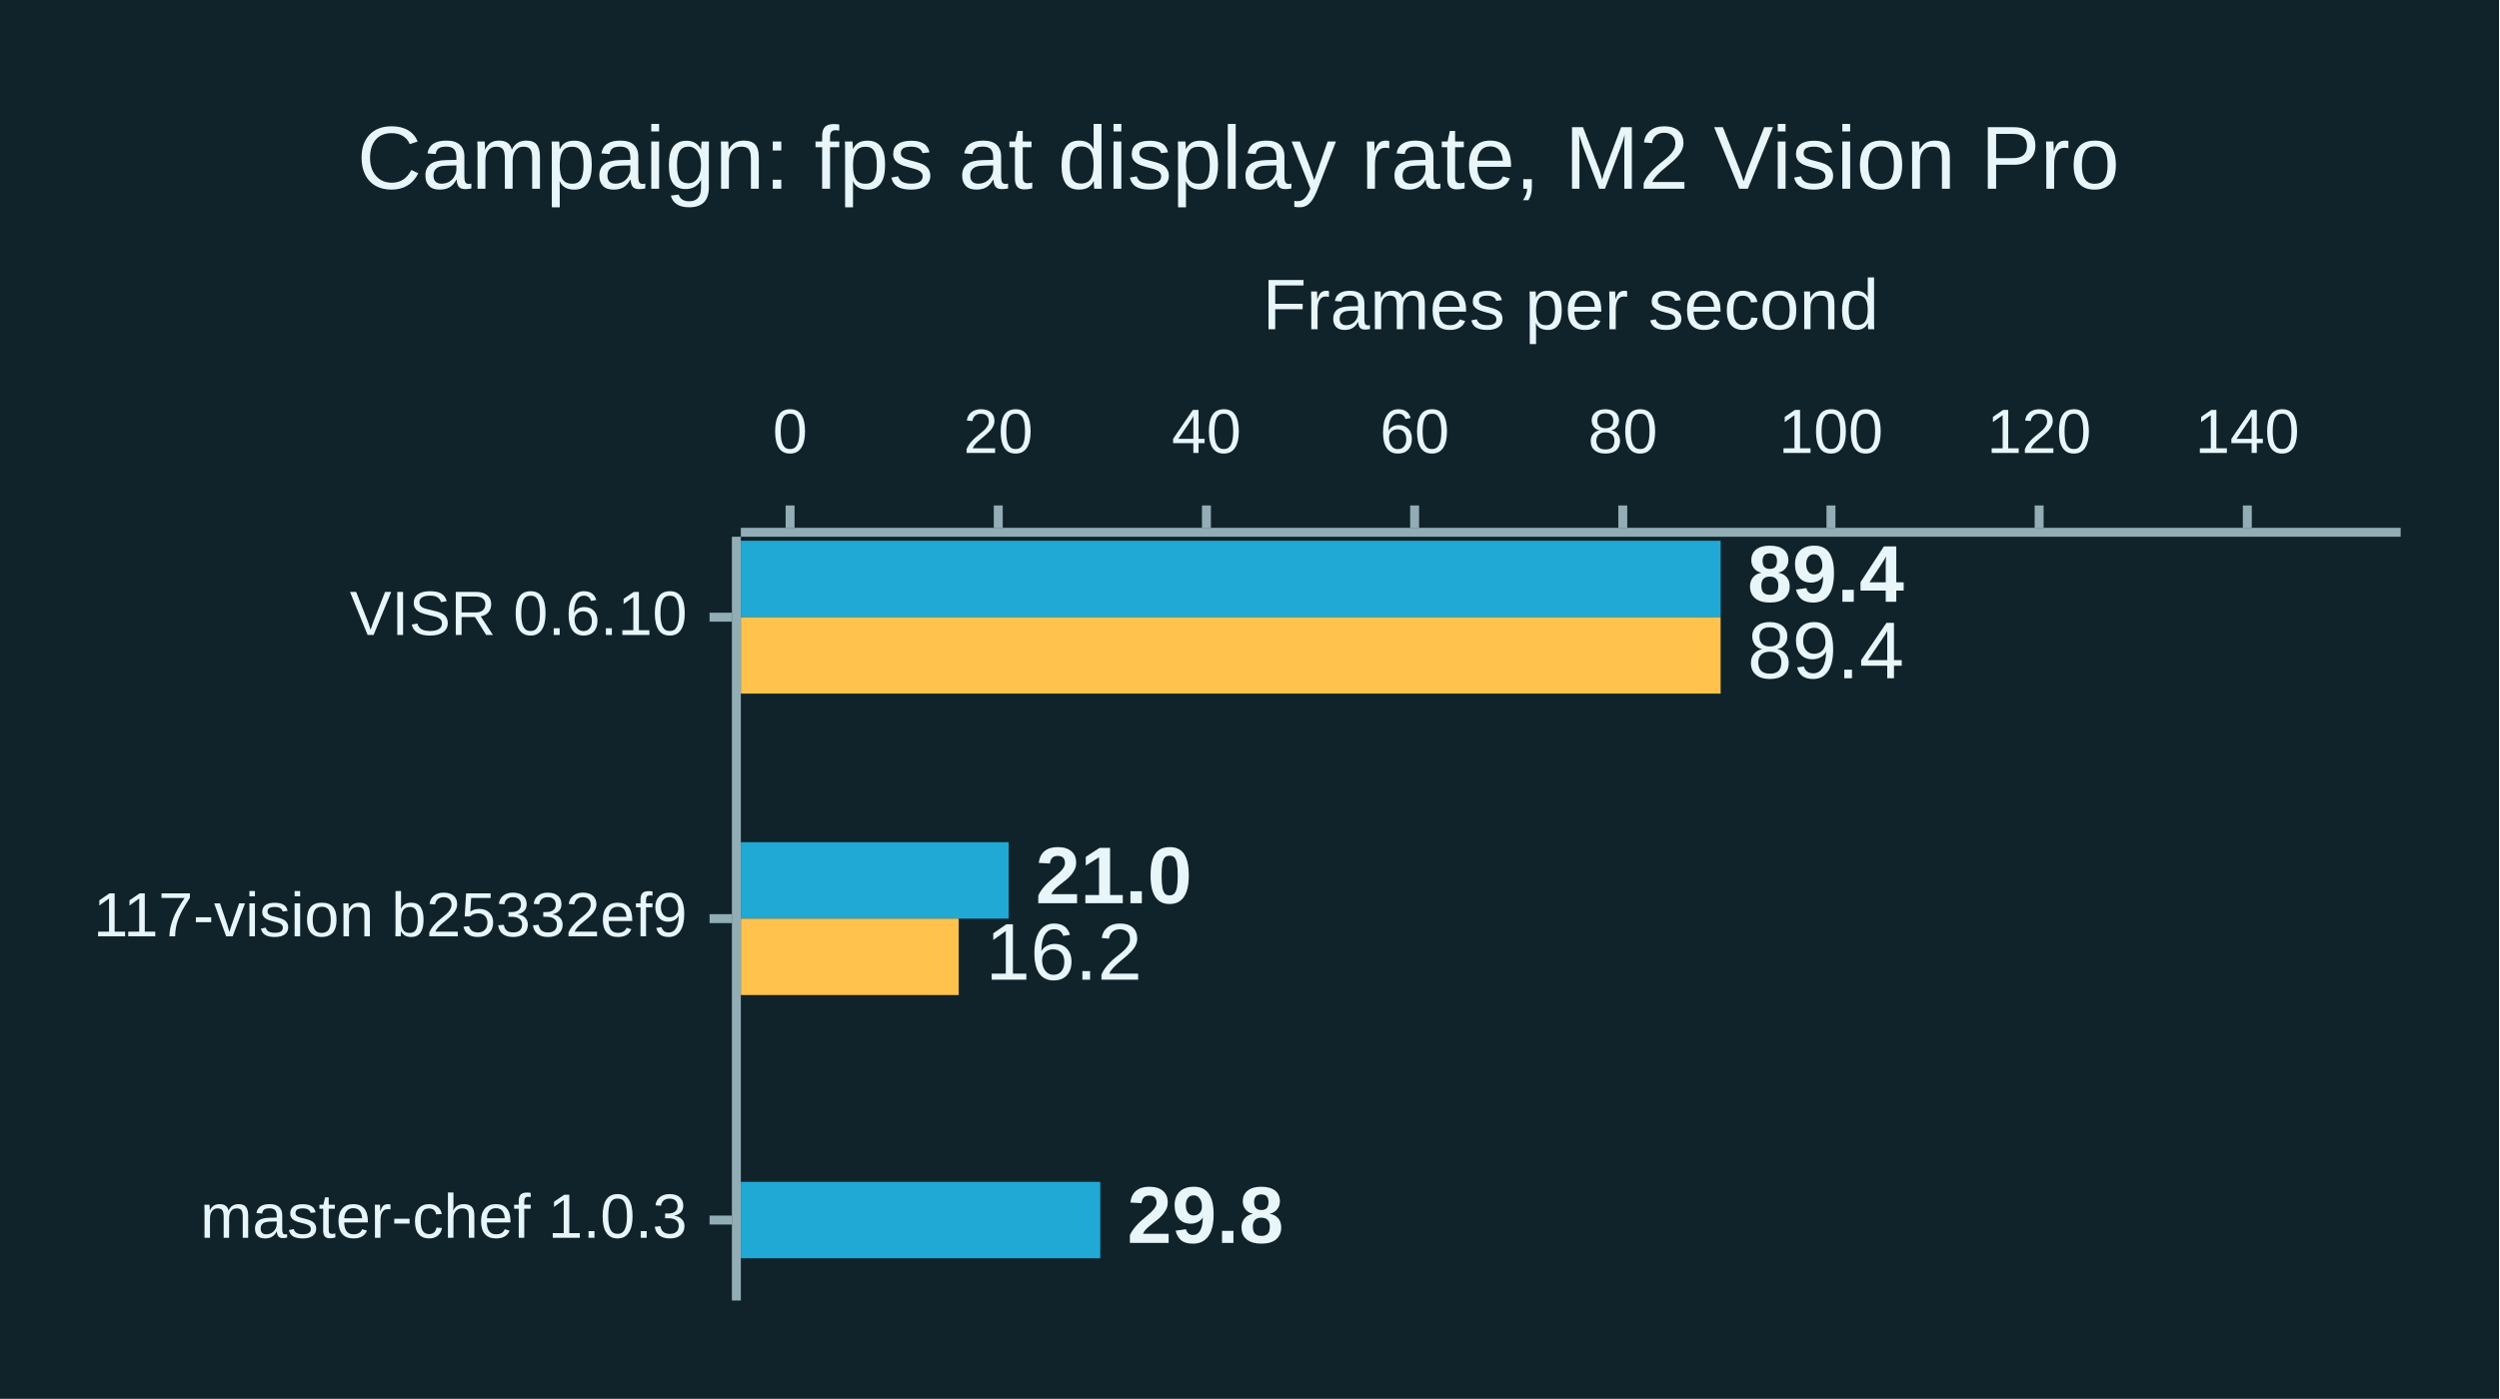
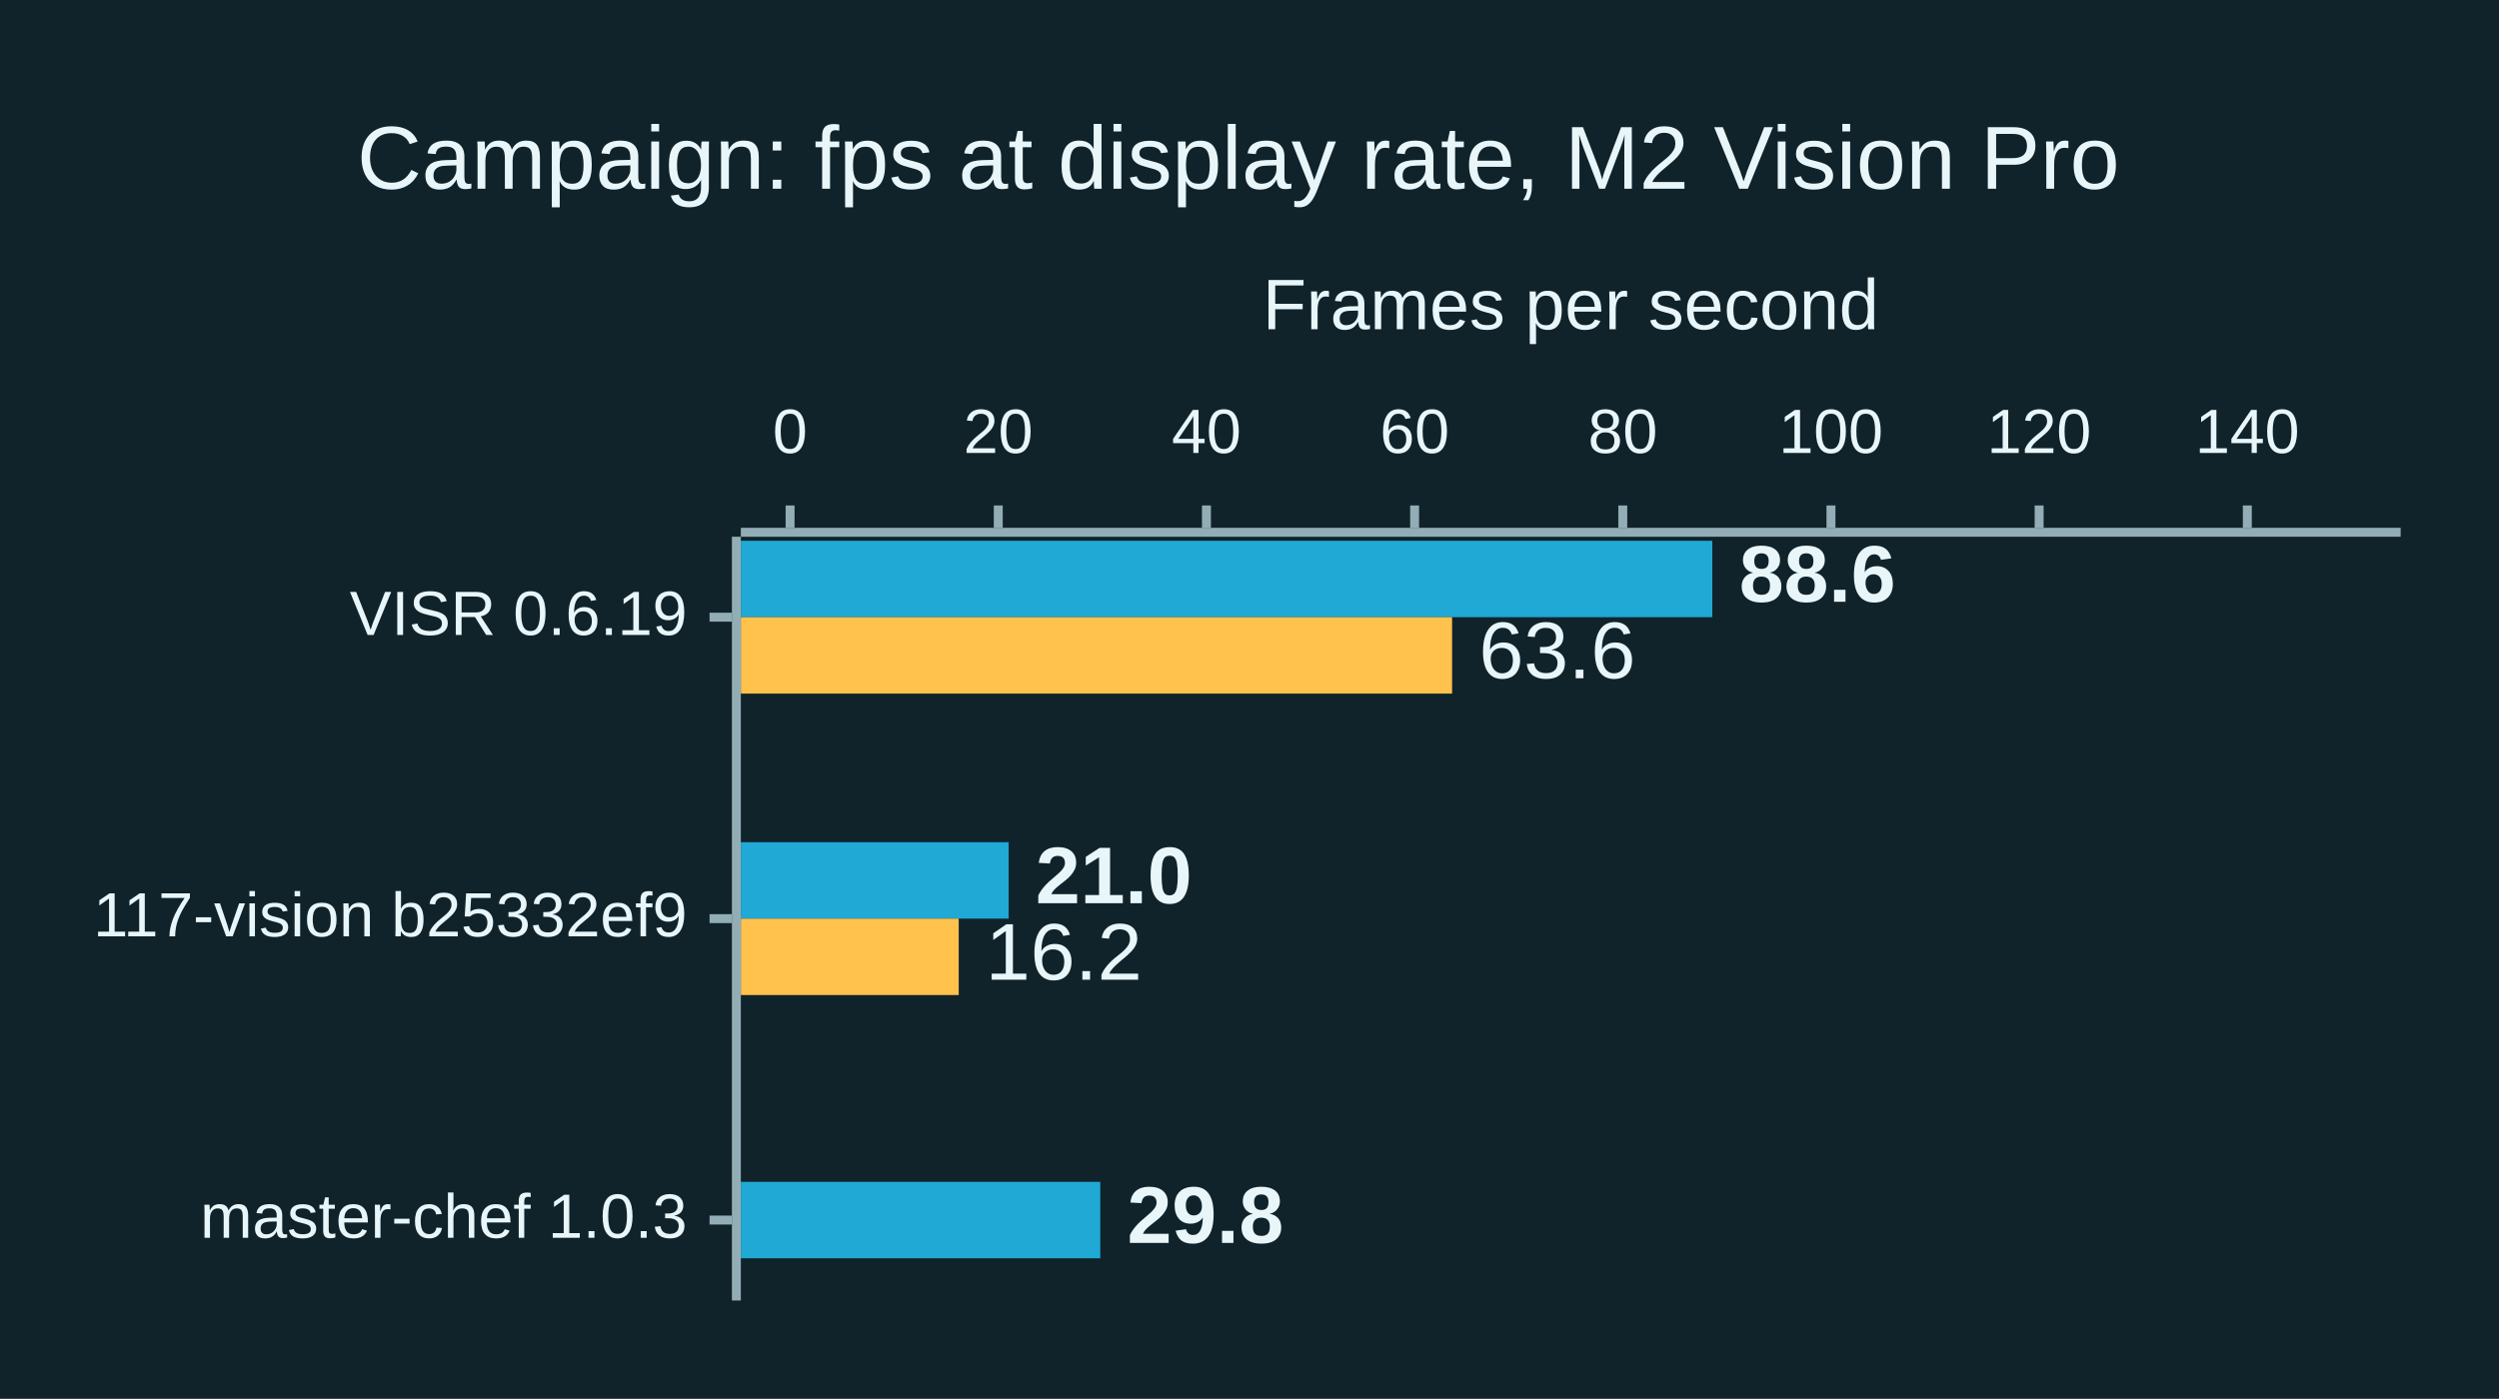
- <svg xmlns="http://www.w3.org/2000/svg" color="#e8f6fa" id="static" width="100%" style="max-width: 559px;" viewBox="-17 -15 559 313" role="graphics-document document" aria-roledescription="xychart">
+ <svg xmlns="http://www.w3.org/2000/svg" color="#e8f6fa" data-source-sha256="c49a90afa22ebf057480425b1a281d9a74910f517139d8b421403e351282b533" id="static" width="100%" style="max-width: 559px;" viewBox="-17 -15 559 313" role="graphics-document document" aria-roledescription="xychart">
  <style>#static{font-family:"trebuchet ms",verdana,arial,sans-serif;font-size:16px;fill:#333;}@keyframes edge-animation-frame{from{stroke-dashoffset:0;}}@keyframes dash{to{stroke-dashoffset:0;}}#static .edge-animation-slow{stroke-dasharray:9,5!important;stroke-dashoffset:900;animation:dash 50s linear infinite;stroke-linecap:round;}#static .edge-animation-fast{stroke-dasharray:9,5!important;stroke-dashoffset:900;animation:dash 20s linear infinite;stroke-linecap:round;}#static .error-icon{fill:hsl(220.588, 100%, 98.333%);}#static .error-text{fill:rgb(8.5, 5.75, 0);stroke:rgb(8.5, 5.75, 0);}#static .edge-thickness-normal{stroke-width:1px;}#static .edge-thickness-thick{stroke-width:3.5px;}#static .edge-pattern-solid{stroke-dasharray:0;}#static .edge-thickness-invisible{stroke-width:0;fill:none;}#static .edge-pattern-dashed{stroke-dasharray:3;}#static .edge-pattern-dotted{stroke-dasharray:2;}#static .marker{fill:#0b0b0b;stroke:#0b0b0b;}#static .marker.cross{stroke:#0b0b0b;}#static svg{font-family:"trebuchet ms",verdana,arial,sans-serif;font-size:16px;}#static p{margin:0;}#static :root{--mermaid-font-family:"trebuchet ms",verdana,arial,sans-serif;}</style>
  <g />
  <g class="main">
    <rect width="559" height="313" class="background" fill="#10232b" x="-17" y="-15" />
    <g class="chart-title">
      <text x="0" y="0" fill="#e8f6fa" font-size="20" dominant-baseline="middle" text-anchor="middle" transform="translate(260, 21.55078) rotate(0)">Campaign: fps at display rate, M2 Vision Pro</text>
    </g>
    <g class="plot">
      <g class="bar-plot-0">
-         <rect x="148.719" y="106.002" width="219.169" height="17.1" fill="#1fa9d4" stroke="#1fa9d4" stroke-width="0" />
+         <rect x="148.719" y="106.002" width="217.306" height="17.1" fill="#1fa9d4" stroke="#1fa9d4" stroke-width="0" />
        <rect x="148.719" y="173.451" width="59.911" height="17.1" fill="#1fa9d4" stroke="#1fa9d4" stroke-width="0" />
        <rect x="148.719" y="249.45" width="80.4" height="17.1" fill="#1fa9d4" stroke="#1fa9d4" stroke-width="0" />
      </g>
      <g class="bar-plot-1">
-         <rect x="148.719" y="123.102" width="219.169" height="17.1" fill="#ffc24d" stroke="#ffc24d" stroke-width="0" />
+         <rect x="148.719" y="123.102" width="159.098" height="17.1" fill="#ffc24d" stroke="#ffc24d" stroke-width="0" />
        <rect x="148.719" y="190.551" width="48.735" height="17.1" fill="#ffc24d" stroke="#ffc24d" stroke-width="0" />
        <rect x="148.719" y="258" width="11.016" height="17.1" fill="#ffc24d" stroke="#ffc24d" stroke-width="0" display="none" />
      </g>
-       <text x="373.887" y="114.552" dominant-baseline="middle" fill="currentColor" font-size="18" font-weight="600" class="bar-value">89.4</text>
+       <text x="372.025" y="114.552" dominant-baseline="middle" fill="currentColor" font-size="18" font-weight="600" class="bar-value">88.6</text>
      <text x="214.629" y="182.001" dominant-baseline="middle" fill="currentColor" font-size="18" font-weight="600" class="bar-value">21.0</text>
      <text x="235.119" y="258" dominant-baseline="middle" fill="currentColor" font-size="18" font-weight="600" class="bar-value">29.8</text>
-       <text x="373.887" y="131.652" dominant-baseline="middle" fill="currentColor" font-size="18" font-weight="400" class="bar-value">89.4</text>
+       <text x="313.816" y="131.652" dominant-baseline="middle" fill="currentColor" font-size="18" font-weight="400" class="bar-value">63.6</text>
      <text x="203.453" y="199.101" dominant-baseline="middle" fill="currentColor" font-size="18" font-weight="400" class="bar-value">16.2</text>
    </g>
    <g class="left-axis">
      <g class="axisl-line">
        <path d="M 147.719,105.102 L 147.719,276" fill="none" stroke="#93adb6" stroke-width="2" />
      </g>
      <g class="label">
-         <text x="0" y="0" fill="#e8f6fa" font-size="14" dominant-baseline="middle" text-anchor="end" transform="translate(136.7188, 123.1016) rotate(0)">VISR 0.6.10</text>
+         <text x="0" y="0" fill="#e8f6fa" font-size="14" dominant-baseline="middle" text-anchor="end" transform="translate(136.7188, 123.1016) rotate(0)">VISR 0.6.19</text>
        <text x="0" y="0" fill="#e8f6fa" font-size="14" dominant-baseline="middle" text-anchor="end" transform="translate(136.7188, 190.5508) rotate(0)">117-vision b25332ef9</text>
        <text x="0" y="0" fill="#e8f6fa" font-size="14" dominant-baseline="middle" text-anchor="end" transform="translate(136.7188, 258) rotate(0)">master-chef 1.0.3</text>
      </g>
      <g class="ticks">
        <path d="M 146.719,123.102 L 141.719,123.102" fill="none" stroke="#93adb6" stroke-width="2" />
        <path d="M 146.719,190.551 L 141.719,190.551" fill="none" stroke="#93adb6" stroke-width="2" />
        <path d="M 146.719,258 L 141.719,258" fill="none" stroke="#93adb6" stroke-width="2" />
      </g>
    </g>
    <g class="top-axis">
      <g class="axis-line">
        <path d="M 148.719,104.102 L 520,104.102" fill="none" stroke="#93adb6" stroke-width="2" />
      </g>
      <g class="label">
        <text x="0" y="0" fill="#e8f6fa" font-size="14" dominant-baseline="text-before-edge" text-anchor="middle" transform="translate(159.7344, 77.10156) rotate(0)">0</text>
        <text x="0" y="0" fill="#e8f6fa" font-size="14" dominant-baseline="text-before-edge" text-anchor="middle" transform="translate(206.301, 77.10156) rotate(0)">20</text>
        <text x="0" y="0" fill="#e8f6fa" font-size="14" dominant-baseline="text-before-edge" text-anchor="middle" transform="translate(252.8677, 77.10156) rotate(0)">40</text>
        <text x="0" y="0" fill="#e8f6fa" font-size="14" dominant-baseline="text-before-edge" text-anchor="middle" transform="translate(299.4344, 77.10156) rotate(0)">60</text>
        <text x="0" y="0" fill="#e8f6fa" font-size="14" dominant-baseline="text-before-edge" text-anchor="middle" transform="translate(346.001, 77.10156) rotate(0)">80</text>
        <text x="0" y="0" fill="#e8f6fa" font-size="14" dominant-baseline="text-before-edge" text-anchor="middle" transform="translate(392.5677, 77.10156) rotate(0)">100</text>
        <text x="0" y="0" fill="#e8f6fa" font-size="14" dominant-baseline="text-before-edge" text-anchor="middle" transform="translate(439.1344, 77.10156) rotate(0)">120</text>
        <text x="0" y="0" fill="#e8f6fa" font-size="14" dominant-baseline="text-before-edge" text-anchor="middle" transform="translate(485.701, 77.10156) rotate(0)">140</text>
      </g>
      <g class="ticks">
        <path d="M 159.734,103.102 L 159.734,98.102" fill="none" stroke="#93adb6" stroke-width="2" />
        <path d="M 206.301,103.102 L 206.301,98.102" fill="none" stroke="#93adb6" stroke-width="2" />
        <path d="M 252.868,103.102 L 252.868,98.102" fill="none" stroke="#93adb6" stroke-width="2" />
        <path d="M 299.434,103.102 L 299.434,98.102" fill="none" stroke="#93adb6" stroke-width="2" />
        <path d="M 346.001,103.102 L 346.001,98.102" fill="none" stroke="#93adb6" stroke-width="2" />
        <path d="M 392.568,103.102 L 392.568,98.102" fill="none" stroke="#93adb6" stroke-width="2" />
        <path d="M 439.134,103.102 L 439.134,98.102" fill="none" stroke="#93adb6" stroke-width="2" />
        <path d="M 485.701,103.102 L 485.701,98.102" fill="none" stroke="#93adb6" stroke-width="2" />
      </g>
      <g class="title">
        <text x="0" y="0" fill="#e8f6fa" font-size="16" dominant-baseline="text-before-edge" text-anchor="middle" transform="translate(334.3594, 48.10156) rotate(0)">Frames per second</text>
      </g>
    </g>
  </g>
  <g class="mermaid-tmp-group" />
</svg>
